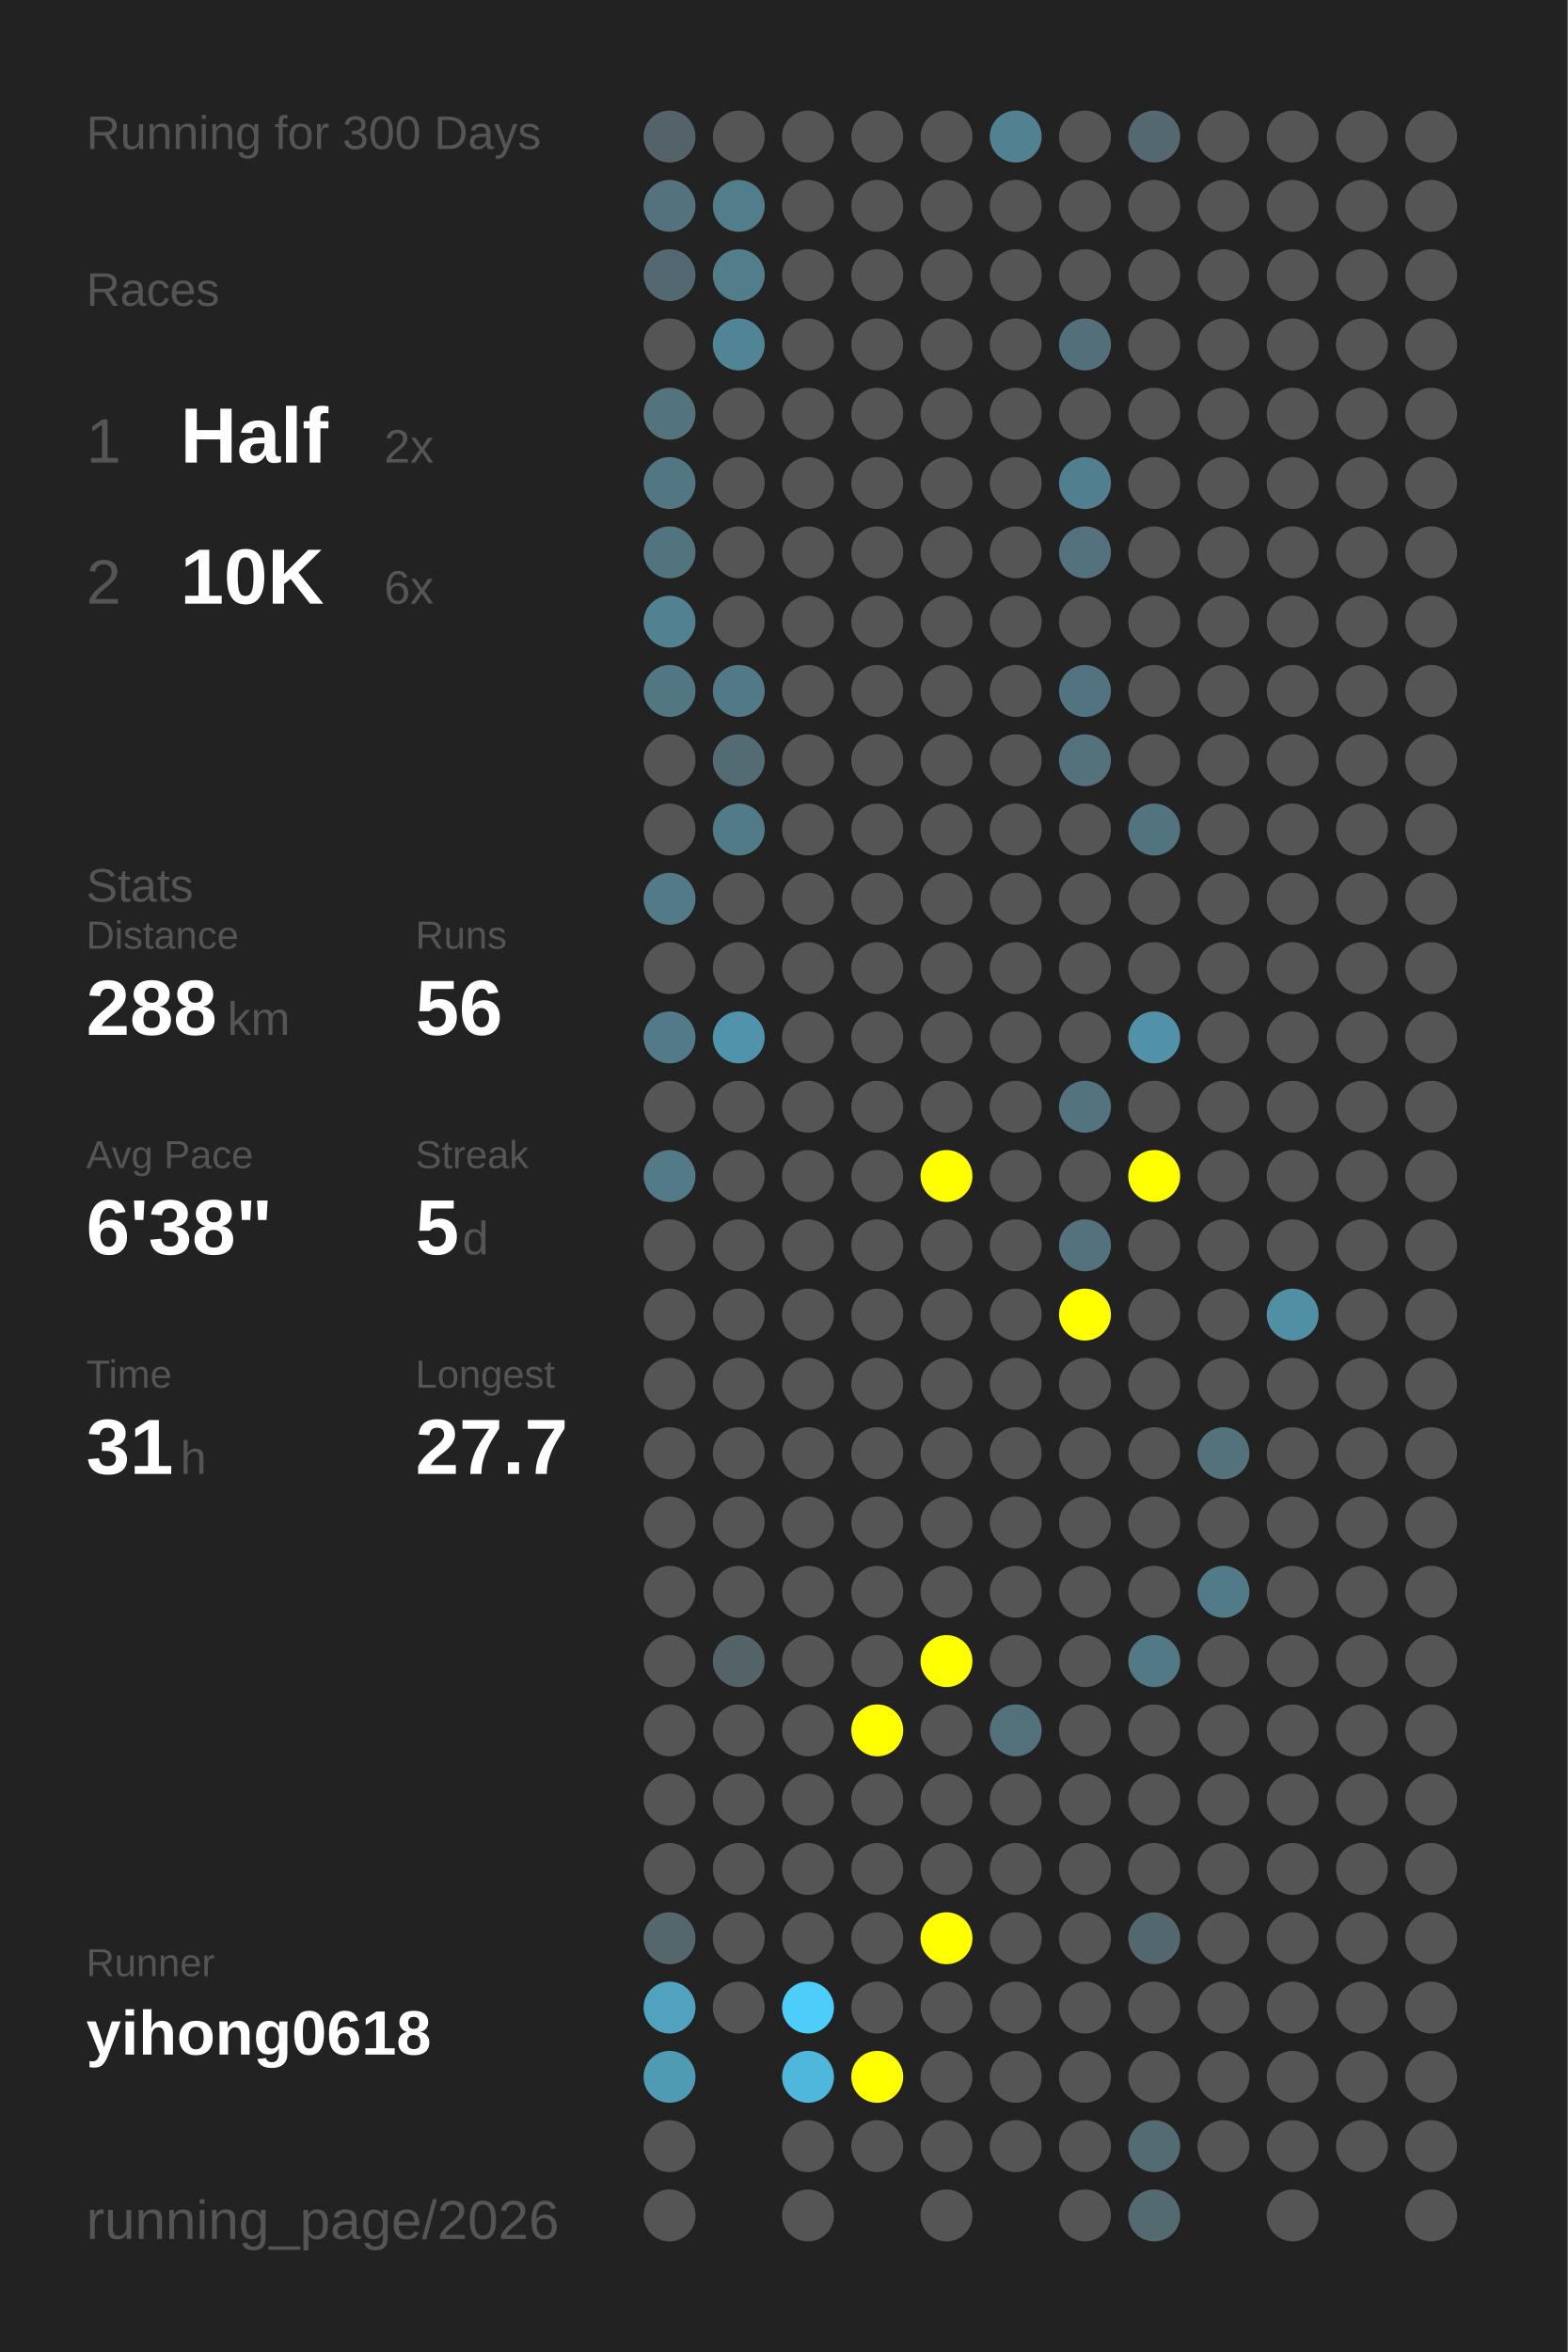
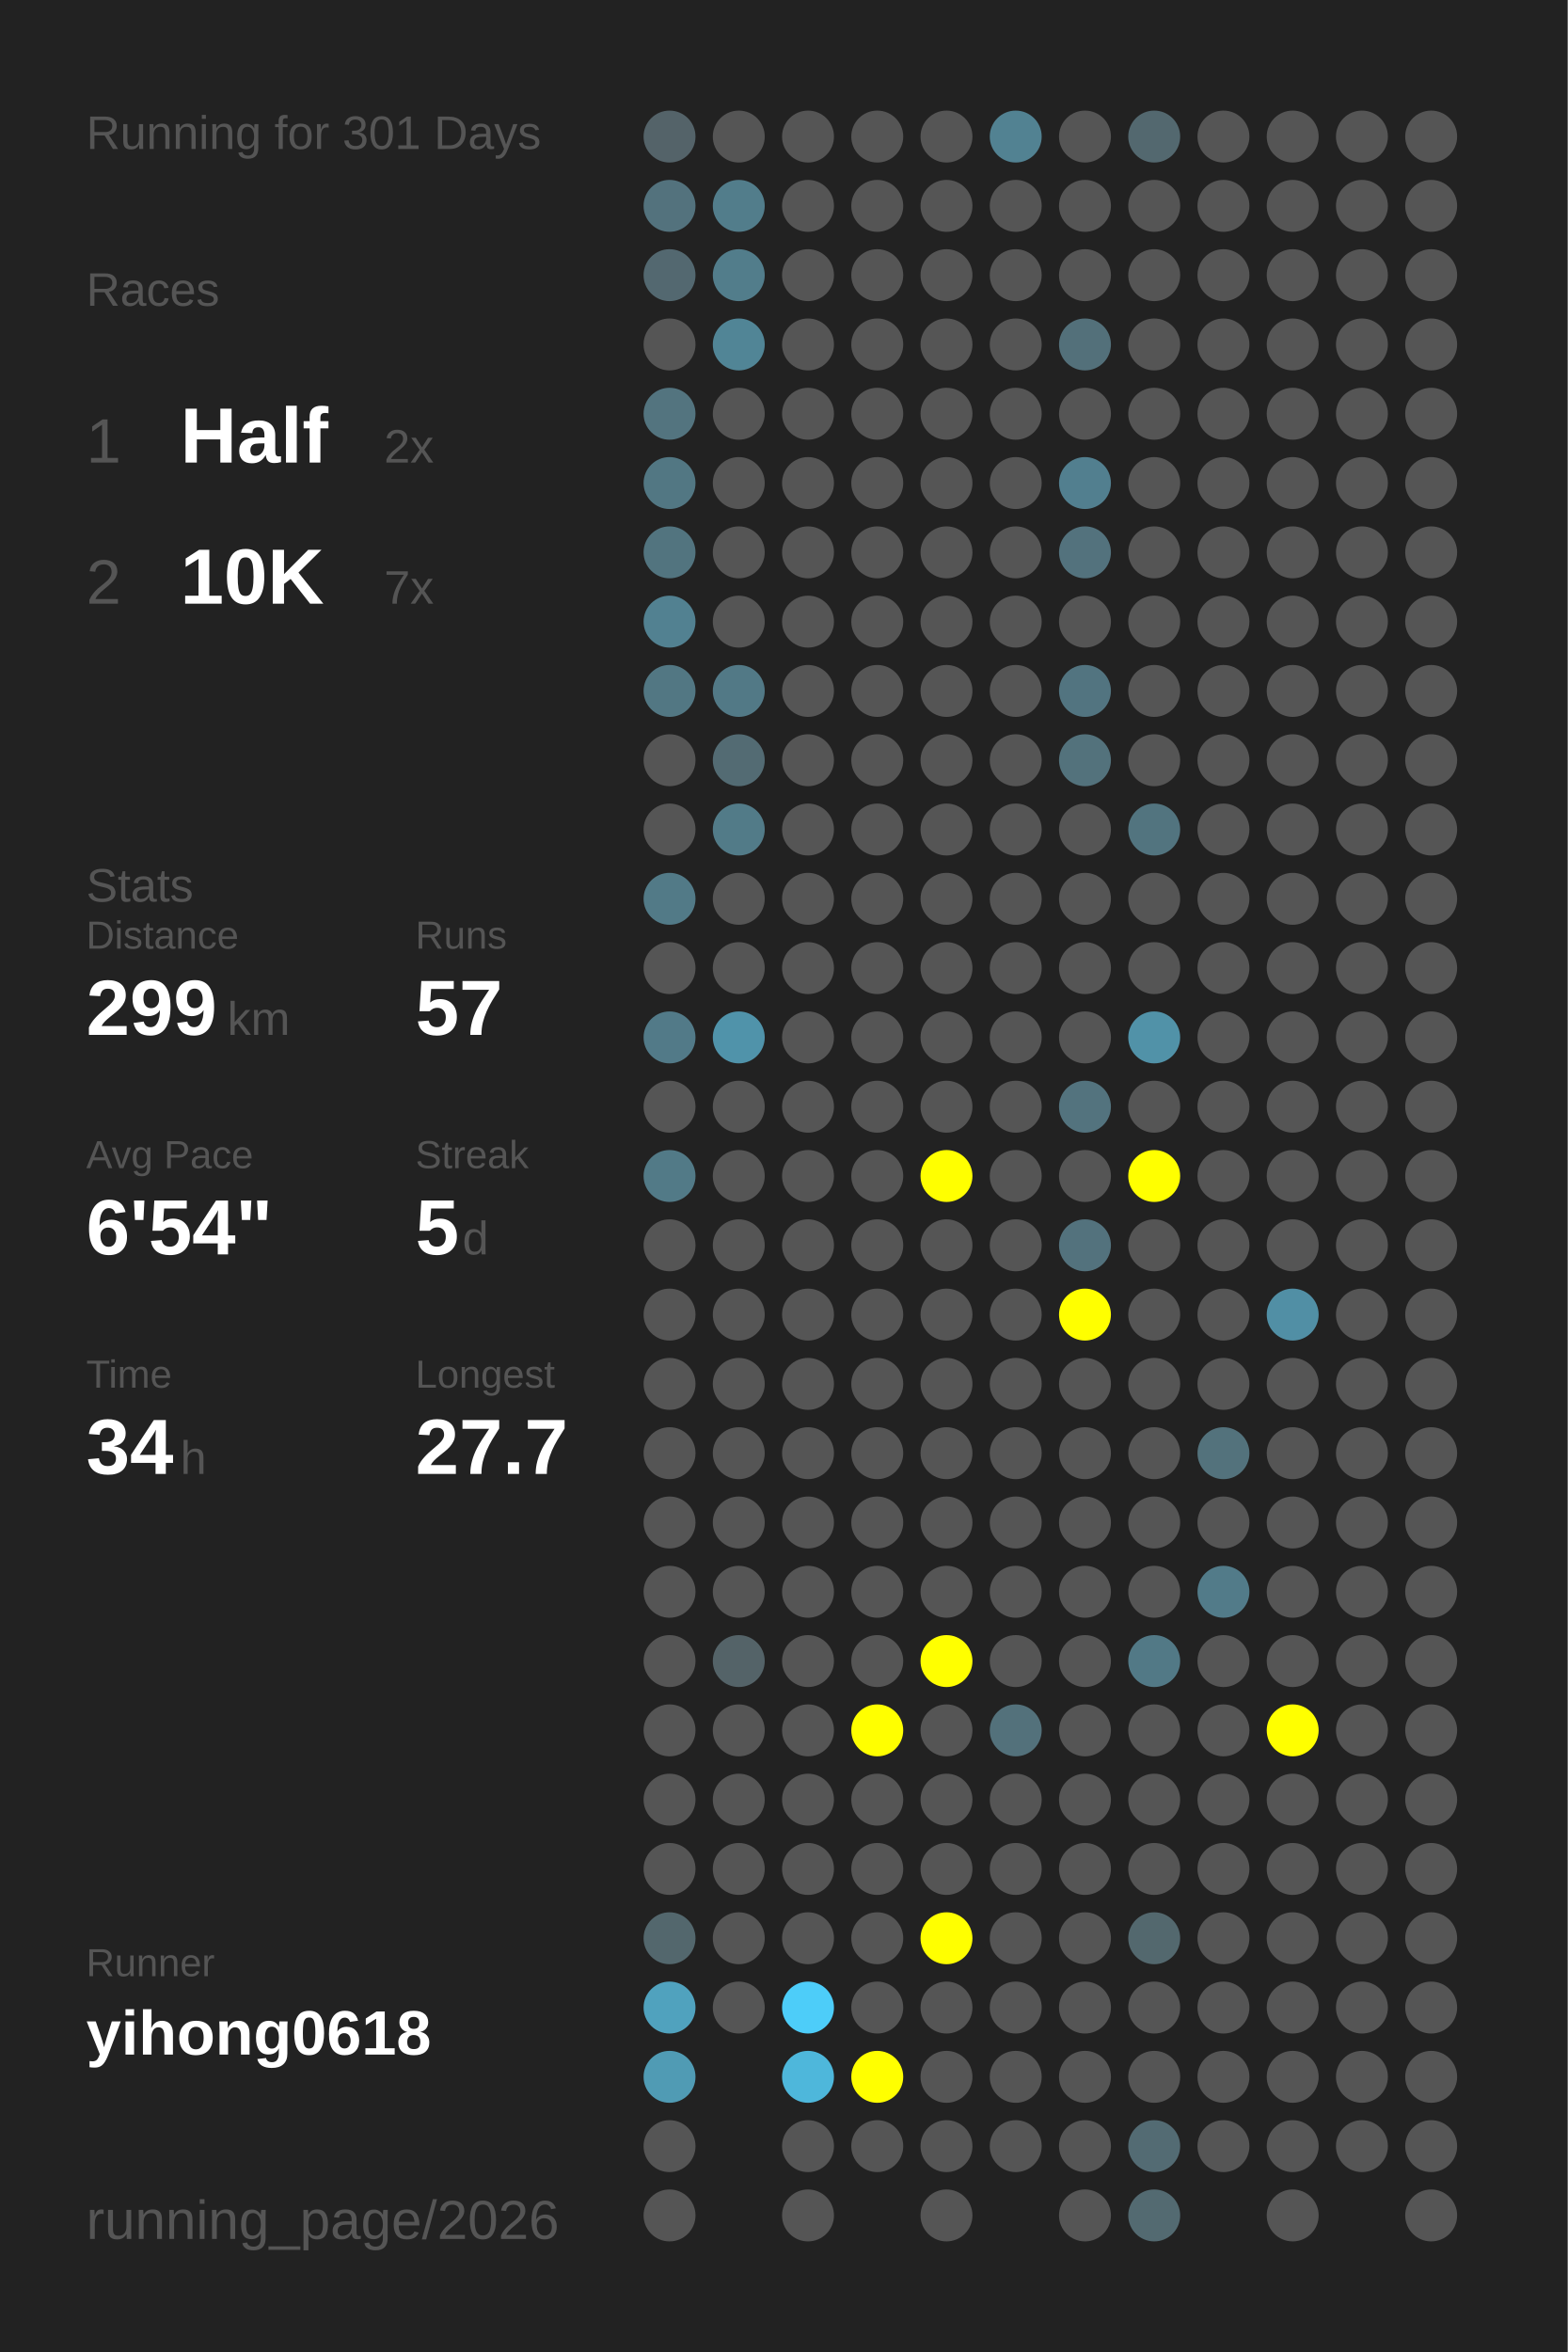
<svg xmlns="http://www.w3.org/2000/svg" baseProfile="full" height="300mm" version="1.1" viewBox="0,0,200,300" width="200mm">
  <defs />
  <rect fill="#222222" height="300" width="200" x="0" y="0" />
-   <text fill="#555555" style="font-size:6px; font-family:Arial;" x="11" y="19">Running for 300 Days</text>
+   <text fill="#555555" style="font-size:6px; font-family:Arial;" x="11" y="19">Running for 301 Days</text>
  <text fill="#555555" style="font-size:6px; font-family:Arial;" x="11" y="39">Races</text>
  <text fill="#555555" style="font-size:8px; font-family:Arial;" x="11" y="59">1</text>
  <text fill="#FFFFFF" style="font-size:10px; font-family:Arial; font-weight:bold;" x="23" y="59">Half</text>
  <text fill="#555555" style="font-size:6px; font-family:Arial;" x="49" y="59">2x</text>
  <text fill="#555555" style="font-size:8px; font-family:Arial;" x="11" y="77">2</text>
  <text fill="#FFFFFF" style="font-size:10px; font-family:Arial; font-weight:bold;" x="23" y="77">10K</text>
-   <text fill="#555555" style="font-size:6px; font-family:Arial;" x="49" y="77">6x</text>
+   <text fill="#555555" style="font-size:6px; font-family:Arial;" x="49" y="77">7x</text>
  <text fill="#555555" style="font-size:6px; font-family:Arial;" x="11" y="115">Stats</text>
  <text fill="#555555" style="font-size:5px; font-family:Arial;" x="11" y="121">Distance</text>
-   <text fill="#FFFFFF" style="font-size:10px; font-family:Arial; font-weight:bold;" x="11" y="132">288</text>
+   <text fill="#FFFFFF" style="font-size:10px; font-family:Arial; font-weight:bold;" x="11" y="132">299</text>
  <text fill="#555555" style="font-size:6px; font-family:Arial;" x="29" y="132">km</text>
  <text fill="#555555" style="font-size:5px; font-family:Arial;" x="53" y="121">Runs</text>
-   <text fill="#FFFFFF" style="font-size:10px; font-family:Arial; font-weight:bold;" x="53" y="132">56</text>
+   <text fill="#FFFFFF" style="font-size:10px; font-family:Arial; font-weight:bold;" x="53" y="132">57</text>
  <text fill="#555555" style="font-size:5px; font-family:Arial;" x="11" y="149">Avg Pace</text>
-   <text fill="#FFFFFF" style="font-size:10px; font-family:Arial; font-weight:bold;" x="11" y="160">6'38"</text>
+   <text fill="#FFFFFF" style="font-size:10px; font-family:Arial; font-weight:bold;" x="11" y="160">6'54"</text>
  <text fill="#555555" style="font-size:5px; font-family:Arial;" x="53" y="149">Streak</text>
  <text fill="#FFFFFF" style="font-size:10px; font-family:Arial; font-weight:bold;" x="53" y="160">5</text>
  <text fill="#555555" style="font-size:6px; font-family:Arial;" x="59" y="160">d</text>
  <text fill="#555555" style="font-size:5px; font-family:Arial;" x="11" y="177">Time</text>
-   <text fill="#FFFFFF" style="font-size:10px; font-family:Arial; font-weight:bold;" x="11" y="188">31</text>
+   <text fill="#FFFFFF" style="font-size:10px; font-family:Arial; font-weight:bold;" x="11" y="188">34</text>
  <text fill="#555555" style="font-size:6px; font-family:Arial;" x="23" y="188">h</text>
  <text fill="#555555" style="font-size:5px; font-family:Arial;" x="53" y="177">Longest</text>
  <text fill="#FFFFFF" style="font-size:10px; font-family:Arial; font-weight:bold;" x="53" y="188">27.7</text>
  <text fill="#555555" style="font-size:5px; font-family:Arial;" x="11" y="252.065">Runner</text>
  <text fill="#FFFFFF" style="font-size:8px; font-family:Arial; font-weight:bold;" x="11" y="262.065">yihong0618</text>
  <text fill="#555555" style="font-size:7px; font-family:Arial;" x="11" y="285.581">running_page/2026</text>
  <circle cx="85.417" cy="17.419" fill="#546369" r="3.312" />
  <circle cx="85.417" cy="26.258" fill="#53727d" r="3.312" />
  <circle cx="85.417" cy="35.097" fill="#536870" r="3.312" />
  <circle cx="85.417" cy="43.935" fill="#555555" r="3.312" />
  <circle cx="85.417" cy="52.774" fill="#53747f" r="3.312" />
  <circle cx="85.417" cy="61.613" fill="#527783" r="3.312" />
  <circle cx="85.417" cy="70.452" fill="#52747f" r="3.312" />
  <circle cx="85.417" cy="79.29" fill="#528191" r="3.312" />
  <circle cx="85.417" cy="88.129" fill="#527783" r="3.312" />
  <circle cx="85.417" cy="96.968" fill="#555555" r="3.312" />
  <circle cx="85.417" cy="105.806" fill="#555555" r="3.312" />
  <circle cx="85.417" cy="114.645" fill="#527a87" r="3.312" />
  <circle cx="85.417" cy="123.484" fill="#555555" r="3.312" />
  <circle cx="85.417" cy="132.323" fill="#527a88" r="3.312" />
  <circle cx="85.417" cy="141.161" fill="#555555" r="3.312" />
  <circle cx="85.417" cy="150" fill="#527a87" r="3.312" />
  <circle cx="85.417" cy="158.839" fill="#555555" r="3.312" />
  <circle cx="85.417" cy="167.677" fill="#555555" r="3.312" />
  <circle cx="85.417" cy="176.516" fill="#555555" r="3.312" />
  <circle cx="85.417" cy="185.355" fill="#555555" r="3.312" />
  <circle cx="85.417" cy="194.194" fill="#555555" r="3.312" />
  <circle cx="85.417" cy="203.032" fill="#555555" r="3.312" />
  <circle cx="85.417" cy="211.871" fill="#555555" r="3.312" />
  <circle cx="85.417" cy="220.71" fill="#555555" r="3.312" />
  <circle cx="85.417" cy="229.548" fill="#555555" r="3.312" />
  <circle cx="85.417" cy="238.387" fill="#555555" r="3.312" />
  <circle cx="85.417" cy="247.226" fill="#53676d" r="3.312" />
  <circle cx="85.417" cy="256.065" fill="#50a2be" r="3.312" />
  <circle cx="85.417" cy="264.903" fill="#509bb4" r="3.312" />
  <circle cx="85.417" cy="273.742" fill="#555555" r="3.312" />
  <circle cx="85.417" cy="282.581" fill="#555555" r="3.312" />
  <circle cx="94.25" cy="17.419" fill="#555555" r="3.312" />
  <circle cx="94.25" cy="26.258" fill="#527d8b" r="3.312" />
  <circle cx="94.25" cy="35.097" fill="#527d8b" r="3.312" />
  <circle cx="94.25" cy="43.935" fill="#518596" r="3.312" />
  <circle cx="94.25" cy="52.774" fill="#555555" r="3.312" />
  <circle cx="94.25" cy="61.613" fill="#555555" r="3.312" />
  <circle cx="94.25" cy="70.452" fill="#555555" r="3.312" />
  <circle cx="94.25" cy="79.29" fill="#555555" r="3.312" />
  <circle cx="94.25" cy="88.129" fill="#527986" r="3.312" />
  <circle cx="94.25" cy="96.968" fill="#536b73" r="3.312" />
  <circle cx="94.25" cy="105.806" fill="#527b88" r="3.312" />
  <circle cx="94.25" cy="114.645" fill="#555555" r="3.312" />
  <circle cx="94.25" cy="123.484" fill="#555555" r="3.312" />
  <circle cx="94.25" cy="132.323" fill="#5093aa" r="3.312" />
  <circle cx="94.25" cy="141.161" fill="#555555" r="3.312" />
  <circle cx="94.25" cy="150" fill="#555555" r="3.312" />
  <circle cx="94.25" cy="158.839" fill="#555555" r="3.312" />
  <circle cx="94.25" cy="167.677" fill="#555555" r="3.312" />
  <circle cx="94.25" cy="176.516" fill="#555555" r="3.312" />
  <circle cx="94.25" cy="185.355" fill="#555555" r="3.312" />
  <circle cx="94.25" cy="194.194" fill="#555555" r="3.312" />
  <circle cx="94.25" cy="203.032" fill="#555555" r="3.312" />
  <circle cx="94.25" cy="211.871" fill="#546368" r="3.312" />
  <circle cx="94.25" cy="220.71" fill="#555555" r="3.312" />
  <circle cx="94.25" cy="229.548" fill="#555555" r="3.312" />
  <circle cx="94.25" cy="238.387" fill="#555555" r="3.312" />
  <circle cx="94.25" cy="247.226" fill="#555555" r="3.312" />
  <circle cx="94.25" cy="256.065" fill="#555555" r="3.312" />
  <circle cx="103.083" cy="17.419" fill="#555555" r="3.312" />
  <circle cx="103.083" cy="26.258" fill="#555555" r="3.312" />
  <circle cx="103.083" cy="35.097" fill="#555555" r="3.312" />
  <circle cx="103.083" cy="43.935" fill="#555555" r="3.312" />
  <circle cx="103.083" cy="52.774" fill="#555555" r="3.312" />
  <circle cx="103.083" cy="61.613" fill="#555555" r="3.312" />
  <circle cx="103.083" cy="70.452" fill="#555555" r="3.312" />
  <circle cx="103.083" cy="79.29" fill="#555555" r="3.312" />
  <circle cx="103.083" cy="88.129" fill="#555555" r="3.312" />
  <circle cx="103.083" cy="96.968" fill="#555555" r="3.312" />
  <circle cx="103.083" cy="105.806" fill="#555555" r="3.312" />
  <circle cx="103.083" cy="114.645" fill="#555555" r="3.312" />
  <circle cx="103.083" cy="123.484" fill="#555555" r="3.312" />
  <circle cx="103.083" cy="132.323" fill="#555555" r="3.312" />
  <circle cx="103.083" cy="141.161" fill="#555555" r="3.312" />
  <circle cx="103.083" cy="150" fill="#555555" r="3.312" />
  <circle cx="103.083" cy="158.839" fill="#555555" r="3.312" />
  <circle cx="103.083" cy="167.677" fill="#555555" r="3.312" />
  <circle cx="103.083" cy="176.516" fill="#555555" r="3.312" />
  <circle cx="103.083" cy="185.355" fill="#555555" r="3.312" />
  <circle cx="103.083" cy="194.194" fill="#555555" r="3.312" />
  <circle cx="103.083" cy="203.032" fill="#555555" r="3.312" />
  <circle cx="103.083" cy="211.871" fill="#555555" r="3.312" />
  <circle cx="103.083" cy="220.71" fill="#555555" r="3.312" />
  <circle cx="103.083" cy="229.548" fill="#555555" r="3.312" />
  <circle cx="103.083" cy="238.387" fill="#555555" r="3.312" />
  <circle cx="103.083" cy="247.226" fill="#555555" r="3.312" />
  <circle cx="103.083" cy="256.065" fill="#4dcdf9" r="3.312" />
  <circle cx="103.083" cy="264.903" fill="#4eb7db" r="3.312" />
  <circle cx="103.083" cy="273.742" fill="#555555" r="3.312" />
  <circle cx="103.083" cy="282.581" fill="#555555" r="3.312" />
  <circle cx="111.917" cy="17.419" fill="#555555" r="3.312" />
  <circle cx="111.917" cy="26.258" fill="#555555" r="3.312" />
  <circle cx="111.917" cy="35.097" fill="#555555" r="3.312" />
  <circle cx="111.917" cy="43.935" fill="#555555" r="3.312" />
  <circle cx="111.917" cy="52.774" fill="#555555" r="3.312" />
  <circle cx="111.917" cy="61.613" fill="#555555" r="3.312" />
  <circle cx="111.917" cy="70.452" fill="#555555" r="3.312" />
  <circle cx="111.917" cy="79.29" fill="#555555" r="3.312" />
  <circle cx="111.917" cy="88.129" fill="#555555" r="3.312" />
  <circle cx="111.917" cy="96.968" fill="#555555" r="3.312" />
  <circle cx="111.917" cy="105.806" fill="#555555" r="3.312" />
  <circle cx="111.917" cy="114.645" fill="#555555" r="3.312" />
  <circle cx="111.917" cy="123.484" fill="#555555" r="3.312" />
  <circle cx="111.917" cy="132.323" fill="#555555" r="3.312" />
  <circle cx="111.917" cy="141.161" fill="#555555" r="3.312" />
  <circle cx="111.917" cy="150" fill="#555555" r="3.312" />
  <circle cx="111.917" cy="158.839" fill="#555555" r="3.312" />
  <circle cx="111.917" cy="167.677" fill="#555555" r="3.312" />
  <circle cx="111.917" cy="176.516" fill="#555555" r="3.312" />
  <circle cx="111.917" cy="185.355" fill="#555555" r="3.312" />
  <circle cx="111.917" cy="194.194" fill="#555555" r="3.312" />
  <circle cx="111.917" cy="203.032" fill="#555555" r="3.312" />
  <circle cx="111.917" cy="211.871" fill="#555555" r="3.312" />
  <circle cx="111.917" cy="220.71" fill="#FFFF00" r="3.312" />
  <circle cx="111.917" cy="229.548" fill="#555555" r="3.312" />
  <circle cx="111.917" cy="238.387" fill="#555555" r="3.312" />
  <circle cx="111.917" cy="247.226" fill="#555555" r="3.312" />
  <circle cx="111.917" cy="256.065" fill="#555555" r="3.312" />
  <circle cx="111.917" cy="264.903" fill="#FFFF00" r="3.312" />
  <circle cx="111.917" cy="273.742" fill="#555555" r="3.312" />
  <circle cx="120.75" cy="17.419" fill="#555555" r="3.312" />
  <circle cx="120.75" cy="26.258" fill="#555555" r="3.312" />
  <circle cx="120.75" cy="35.097" fill="#555555" r="3.312" />
  <circle cx="120.75" cy="43.935" fill="#555555" r="3.312" />
  <circle cx="120.75" cy="52.774" fill="#555555" r="3.312" />
  <circle cx="120.75" cy="61.613" fill="#555555" r="3.312" />
  <circle cx="120.75" cy="70.452" fill="#555555" r="3.312" />
  <circle cx="120.75" cy="79.29" fill="#555555" r="3.312" />
  <circle cx="120.75" cy="88.129" fill="#555555" r="3.312" />
  <circle cx="120.75" cy="96.968" fill="#555555" r="3.312" />
  <circle cx="120.75" cy="105.806" fill="#555555" r="3.312" />
  <circle cx="120.75" cy="114.645" fill="#555555" r="3.312" />
  <circle cx="120.75" cy="123.484" fill="#555555" r="3.312" />
  <circle cx="120.75" cy="132.323" fill="#555555" r="3.312" />
  <circle cx="120.75" cy="141.161" fill="#555555" r="3.312" />
  <circle cx="120.75" cy="150" fill="#FFFF00" r="3.312" />
  <circle cx="120.75" cy="158.839" fill="#555555" r="3.312" />
  <circle cx="120.75" cy="167.677" fill="#555555" r="3.312" />
  <circle cx="120.75" cy="176.516" fill="#555555" r="3.312" />
  <circle cx="120.75" cy="185.355" fill="#555555" r="3.312" />
  <circle cx="120.75" cy="194.194" fill="#555555" r="3.312" />
  <circle cx="120.75" cy="203.032" fill="#555555" r="3.312" />
  <circle cx="120.75" cy="211.871" fill="#FFFF00" r="3.312" />
  <circle cx="120.75" cy="220.71" fill="#555555" r="3.312" />
  <circle cx="120.75" cy="229.548" fill="#555555" r="3.312" />
  <circle cx="120.75" cy="238.387" fill="#555555" r="3.312" />
  <circle cx="120.75" cy="247.226" fill="#FFFF00" r="3.312" />
  <circle cx="120.75" cy="256.065" fill="#555555" r="3.312" />
  <circle cx="120.75" cy="264.903" fill="#555555" r="3.312" />
  <circle cx="120.75" cy="273.742" fill="#555555" r="3.312" />
  <circle cx="120.75" cy="282.581" fill="#555555" r="3.312" />
  <circle cx="129.583" cy="17.419" fill="#528292" r="3.312" />
  <circle cx="129.583" cy="26.258" fill="#555555" r="3.312" />
  <circle cx="129.583" cy="35.097" fill="#555555" r="3.312" />
  <circle cx="129.583" cy="43.935" fill="#555555" r="3.312" />
  <circle cx="129.583" cy="52.774" fill="#555555" r="3.312" />
  <circle cx="129.583" cy="61.613" fill="#555555" r="3.312" />
  <circle cx="129.583" cy="70.452" fill="#555555" r="3.312" />
  <circle cx="129.583" cy="79.29" fill="#555555" r="3.312" />
  <circle cx="129.583" cy="88.129" fill="#555555" r="3.312" />
  <circle cx="129.583" cy="96.968" fill="#555555" r="3.312" />
  <circle cx="129.583" cy="105.806" fill="#555555" r="3.312" />
  <circle cx="129.583" cy="114.645" fill="#555555" r="3.312" />
  <circle cx="129.583" cy="123.484" fill="#555555" r="3.312" />
  <circle cx="129.583" cy="132.323" fill="#555555" r="3.312" />
  <circle cx="129.583" cy="141.161" fill="#555555" r="3.312" />
  <circle cx="129.583" cy="150" fill="#555555" r="3.312" />
  <circle cx="129.583" cy="158.839" fill="#555555" r="3.312" />
  <circle cx="129.583" cy="167.677" fill="#555555" r="3.312" />
  <circle cx="129.583" cy="176.516" fill="#555555" r="3.312" />
  <circle cx="129.583" cy="185.355" fill="#555555" r="3.312" />
  <circle cx="129.583" cy="194.194" fill="#555555" r="3.312" />
  <circle cx="129.583" cy="203.032" fill="#555555" r="3.312" />
  <circle cx="129.583" cy="211.871" fill="#555555" r="3.312" />
  <circle cx="129.583" cy="220.71" fill="#53717b" r="3.312" />
  <circle cx="129.583" cy="229.548" fill="#555555" r="3.312" />
  <circle cx="129.583" cy="238.387" fill="#555555" r="3.312" />
  <circle cx="129.583" cy="247.226" fill="#555555" r="3.312" />
  <circle cx="129.583" cy="256.065" fill="#555555" r="3.312" />
  <circle cx="129.583" cy="264.903" fill="#555555" r="3.312" />
  <circle cx="129.583" cy="273.742" fill="#555555" r="3.312" />
  <circle cx="138.417" cy="17.419" fill="#555555" r="3.312" />
  <circle cx="138.417" cy="26.258" fill="#555555" r="3.312" />
  <circle cx="138.417" cy="35.097" fill="#555555" r="3.312" />
  <circle cx="138.417" cy="43.935" fill="#53707a" r="3.312" />
  <circle cx="138.417" cy="52.774" fill="#555555" r="3.312" />
  <circle cx="138.417" cy="61.613" fill="#527f8f" r="3.312" />
  <circle cx="138.417" cy="70.452" fill="#53727d" r="3.312" />
  <circle cx="138.417" cy="79.29" fill="#555555" r="3.312" />
  <circle cx="138.417" cy="88.129" fill="#527480" r="3.312" />
  <circle cx="138.417" cy="96.968" fill="#53727c" r="3.312" />
  <circle cx="138.417" cy="105.806" fill="#555555" r="3.312" />
  <circle cx="138.417" cy="114.645" fill="#555555" r="3.312" />
  <circle cx="138.417" cy="123.484" fill="#555555" r="3.312" />
  <circle cx="138.417" cy="132.323" fill="#555555" r="3.312" />
  <circle cx="138.417" cy="141.161" fill="#53737e" r="3.312" />
  <circle cx="138.417" cy="150" fill="#555555" r="3.312" />
  <circle cx="138.417" cy="158.839" fill="#53727d" r="3.312" />
  <circle cx="138.417" cy="167.677" fill="#FFFF00" r="3.312" />
  <circle cx="138.417" cy="176.516" fill="#555555" r="3.312" />
  <circle cx="138.417" cy="185.355" fill="#555555" r="3.312" />
  <circle cx="138.417" cy="194.194" fill="#555555" r="3.312" />
  <circle cx="138.417" cy="203.032" fill="#555555" r="3.312" />
  <circle cx="138.417" cy="211.871" fill="#555555" r="3.312" />
  <circle cx="138.417" cy="220.71" fill="#555555" r="3.312" />
  <circle cx="138.417" cy="229.548" fill="#555555" r="3.312" />
  <circle cx="138.417" cy="238.387" fill="#555555" r="3.312" />
  <circle cx="138.417" cy="247.226" fill="#555555" r="3.312" />
  <circle cx="138.417" cy="256.065" fill="#555555" r="3.312" />
  <circle cx="138.417" cy="264.903" fill="#555555" r="3.312" />
  <circle cx="138.417" cy="273.742" fill="#555555" r="3.312" />
  <circle cx="138.417" cy="282.581" fill="#555555" r="3.312" />
  <circle cx="147.25" cy="17.419" fill="#53686f" r="3.312" />
  <circle cx="147.25" cy="26.258" fill="#555555" r="3.312" />
  <circle cx="147.25" cy="35.097" fill="#555555" r="3.312" />
  <circle cx="147.25" cy="43.935" fill="#555555" r="3.312" />
  <circle cx="147.25" cy="52.774" fill="#555555" r="3.312" />
  <circle cx="147.25" cy="61.613" fill="#555555" r="3.312" />
  <circle cx="147.25" cy="70.452" fill="#555555" r="3.312" />
  <circle cx="147.25" cy="79.29" fill="#555555" r="3.312" />
  <circle cx="147.25" cy="88.129" fill="#555555" r="3.312" />
  <circle cx="147.25" cy="96.968" fill="#555555" r="3.312" />
  <circle cx="147.25" cy="105.806" fill="#52747f" r="3.312" />
  <circle cx="147.25" cy="114.645" fill="#555555" r="3.312" />
  <circle cx="147.25" cy="123.484" fill="#555555" r="3.312" />
  <circle cx="147.25" cy="132.323" fill="#5192a8" r="3.312" />
  <circle cx="147.25" cy="141.161" fill="#555555" r="3.312" />
  <circle cx="147.25" cy="150" fill="#FFFF00" r="3.312" />
  <circle cx="147.25" cy="158.839" fill="#555555" r="3.312" />
  <circle cx="147.25" cy="167.677" fill="#555555" r="3.312" />
  <circle cx="147.25" cy="176.516" fill="#555555" r="3.312" />
  <circle cx="147.25" cy="185.355" fill="#555555" r="3.312" />
  <circle cx="147.25" cy="194.194" fill="#555555" r="3.312" />
  <circle cx="147.25" cy="203.032" fill="#555555" r="3.312" />
  <circle cx="147.25" cy="211.871" fill="#527986" r="3.312" />
  <circle cx="147.25" cy="220.71" fill="#555555" r="3.312" />
  <circle cx="147.25" cy="229.548" fill="#555555" r="3.312" />
  <circle cx="147.25" cy="238.387" fill="#555555" r="3.312" />
  <circle cx="147.25" cy="247.226" fill="#53686e" r="3.312" />
  <circle cx="147.25" cy="256.065" fill="#555555" r="3.312" />
  <circle cx="147.25" cy="264.903" fill="#555555" r="3.312" />
  <circle cx="147.25" cy="273.742" fill="#536b73" r="3.312" />
  <circle cx="147.25" cy="282.581" fill="#536a71" r="3.312" />
  <circle cx="156.083" cy="17.419" fill="#555555" r="3.312" />
  <circle cx="156.083" cy="26.258" fill="#555555" r="3.312" />
  <circle cx="156.083" cy="35.097" fill="#555555" r="3.312" />
  <circle cx="156.083" cy="43.935" fill="#555555" r="3.312" />
  <circle cx="156.083" cy="52.774" fill="#555555" r="3.312" />
  <circle cx="156.083" cy="61.613" fill="#555555" r="3.312" />
  <circle cx="156.083" cy="70.452" fill="#555555" r="3.312" />
  <circle cx="156.083" cy="79.29" fill="#555555" r="3.312" />
  <circle cx="156.083" cy="88.129" fill="#555555" r="3.312" />
  <circle cx="156.083" cy="96.968" fill="#555555" r="3.312" />
  <circle cx="156.083" cy="105.806" fill="#555555" r="3.312" />
  <circle cx="156.083" cy="114.645" fill="#555555" r="3.312" />
  <circle cx="156.083" cy="123.484" fill="#555555" r="3.312" />
  <circle cx="156.083" cy="132.323" fill="#555555" r="3.312" />
  <circle cx="156.083" cy="141.161" fill="#555555" r="3.312" />
  <circle cx="156.083" cy="150" fill="#555555" r="3.312" />
  <circle cx="156.083" cy="158.839" fill="#555555" r="3.312" />
  <circle cx="156.083" cy="167.677" fill="#555555" r="3.312" />
  <circle cx="156.083" cy="176.516" fill="#555555" r="3.312" />
  <circle cx="156.083" cy="185.355" fill="#53727c" r="3.312" />
  <circle cx="156.083" cy="194.194" fill="#555555" r="3.312" />
  <circle cx="156.083" cy="203.032" fill="#527b89" r="3.312" />
  <circle cx="156.083" cy="211.871" fill="#555555" r="3.312" />
  <circle cx="156.083" cy="220.71" fill="#555555" r="3.312" />
  <circle cx="156.083" cy="229.548" fill="#555555" r="3.312" />
  <circle cx="156.083" cy="238.387" fill="#555555" r="3.312" />
  <circle cx="156.083" cy="247.226" fill="#555555" r="3.312" />
  <circle cx="156.083" cy="256.065" fill="#555555" r="3.312" />
  <circle cx="156.083" cy="264.903" fill="#555555" r="3.312" />
  <circle cx="156.083" cy="273.742" fill="#555555" r="3.312" />
  <circle cx="164.917" cy="17.419" fill="#555555" r="3.312" />
  <circle cx="164.917" cy="26.258" fill="#555555" r="3.312" />
  <circle cx="164.917" cy="35.097" fill="#555555" r="3.312" />
  <circle cx="164.917" cy="43.935" fill="#555555" r="3.312" />
  <circle cx="164.917" cy="52.774" fill="#555555" r="3.312" />
  <circle cx="164.917" cy="61.613" fill="#555555" r="3.312" />
  <circle cx="164.917" cy="70.452" fill="#555555" r="3.312" />
  <circle cx="164.917" cy="79.29" fill="#555555" r="3.312" />
  <circle cx="164.917" cy="88.129" fill="#555555" r="3.312" />
  <circle cx="164.917" cy="96.968" fill="#555555" r="3.312" />
  <circle cx="164.917" cy="105.806" fill="#555555" r="3.312" />
  <circle cx="164.917" cy="114.645" fill="#555555" r="3.312" />
  <circle cx="164.917" cy="123.484" fill="#555555" r="3.312" />
  <circle cx="164.917" cy="132.323" fill="#555555" r="3.312" />
  <circle cx="164.917" cy="141.161" fill="#555555" r="3.312" />
  <circle cx="164.917" cy="150" fill="#555555" r="3.312" />
  <circle cx="164.917" cy="158.839" fill="#555555" r="3.312" />
  <circle cx="164.917" cy="167.677" fill="#518fa5" r="3.312" />
  <circle cx="164.917" cy="176.516" fill="#555555" r="3.312" />
  <circle cx="164.917" cy="185.355" fill="#555555" r="3.312" />
  <circle cx="164.917" cy="194.194" fill="#555555" r="3.312" />
  <circle cx="164.917" cy="203.032" fill="#555555" r="3.312" />
  <circle cx="164.917" cy="211.871" fill="#555555" r="3.312" />
-   <circle cx="164.917" cy="220.71" fill="#555555" r="3.312" />
+   <circle cx="164.917" cy="220.71" fill="#FFFF00" r="3.312" />
  <circle cx="164.917" cy="229.548" fill="#555555" r="3.312" />
  <circle cx="164.917" cy="238.387" fill="#555555" r="3.312" />
  <circle cx="164.917" cy="247.226" fill="#555555" r="3.312" />
  <circle cx="164.917" cy="256.065" fill="#555555" r="3.312" />
  <circle cx="164.917" cy="264.903" fill="#555555" r="3.312" />
  <circle cx="164.917" cy="273.742" fill="#555555" r="3.312" />
  <circle cx="164.917" cy="282.581" fill="#555555" r="3.312" />
  <circle cx="173.75" cy="17.419" fill="#555555" r="3.312" />
  <circle cx="173.75" cy="26.258" fill="#555555" r="3.312" />
  <circle cx="173.75" cy="35.097" fill="#555555" r="3.312" />
  <circle cx="173.75" cy="43.935" fill="#555555" r="3.312" />
  <circle cx="173.75" cy="52.774" fill="#555555" r="3.312" />
  <circle cx="173.75" cy="61.613" fill="#555555" r="3.312" />
  <circle cx="173.75" cy="70.452" fill="#555555" r="3.312" />
  <circle cx="173.75" cy="79.29" fill="#555555" r="3.312" />
  <circle cx="173.75" cy="88.129" fill="#555555" r="3.312" />
  <circle cx="173.75" cy="96.968" fill="#555555" r="3.312" />
  <circle cx="173.75" cy="105.806" fill="#555555" r="3.312" />
  <circle cx="173.75" cy="114.645" fill="#555555" r="3.312" />
  <circle cx="173.75" cy="123.484" fill="#555555" r="3.312" />
  <circle cx="173.75" cy="132.323" fill="#555555" r="3.312" />
  <circle cx="173.75" cy="141.161" fill="#555555" r="3.312" />
  <circle cx="173.75" cy="150" fill="#555555" r="3.312" />
  <circle cx="173.75" cy="158.839" fill="#555555" r="3.312" />
  <circle cx="173.75" cy="167.677" fill="#555555" r="3.312" />
  <circle cx="173.75" cy="176.516" fill="#555555" r="3.312" />
  <circle cx="173.75" cy="185.355" fill="#555555" r="3.312" />
  <circle cx="173.75" cy="194.194" fill="#555555" r="3.312" />
  <circle cx="173.75" cy="203.032" fill="#555555" r="3.312" />
  <circle cx="173.75" cy="211.871" fill="#555555" r="3.312" />
  <circle cx="173.75" cy="220.71" fill="#555555" r="3.312" />
  <circle cx="173.75" cy="229.548" fill="#555555" r="3.312" />
  <circle cx="173.75" cy="238.387" fill="#555555" r="3.312" />
  <circle cx="173.75" cy="247.226" fill="#555555" r="3.312" />
  <circle cx="173.75" cy="256.065" fill="#555555" r="3.312" />
  <circle cx="173.75" cy="264.903" fill="#555555" r="3.312" />
  <circle cx="173.75" cy="273.742" fill="#555555" r="3.312" />
  <circle cx="182.583" cy="17.419" fill="#555555" r="3.312" />
  <circle cx="182.583" cy="26.258" fill="#555555" r="3.312" />
  <circle cx="182.583" cy="35.097" fill="#555555" r="3.312" />
  <circle cx="182.583" cy="43.935" fill="#555555" r="3.312" />
  <circle cx="182.583" cy="52.774" fill="#555555" r="3.312" />
  <circle cx="182.583" cy="61.613" fill="#555555" r="3.312" />
  <circle cx="182.583" cy="70.452" fill="#555555" r="3.312" />
  <circle cx="182.583" cy="79.29" fill="#555555" r="3.312" />
  <circle cx="182.583" cy="88.129" fill="#555555" r="3.312" />
  <circle cx="182.583" cy="96.968" fill="#555555" r="3.312" />
  <circle cx="182.583" cy="105.806" fill="#555555" r="3.312" />
  <circle cx="182.583" cy="114.645" fill="#555555" r="3.312" />
  <circle cx="182.583" cy="123.484" fill="#555555" r="3.312" />
  <circle cx="182.583" cy="132.323" fill="#555555" r="3.312" />
  <circle cx="182.583" cy="141.161" fill="#555555" r="3.312" />
  <circle cx="182.583" cy="150" fill="#555555" r="3.312" />
  <circle cx="182.583" cy="158.839" fill="#555555" r="3.312" />
  <circle cx="182.583" cy="167.677" fill="#555555" r="3.312" />
  <circle cx="182.583" cy="176.516" fill="#555555" r="3.312" />
  <circle cx="182.583" cy="185.355" fill="#555555" r="3.312" />
  <circle cx="182.583" cy="194.194" fill="#555555" r="3.312" />
  <circle cx="182.583" cy="203.032" fill="#555555" r="3.312" />
  <circle cx="182.583" cy="211.871" fill="#555555" r="3.312" />
  <circle cx="182.583" cy="220.71" fill="#555555" r="3.312" />
  <circle cx="182.583" cy="229.548" fill="#555555" r="3.312" />
  <circle cx="182.583" cy="238.387" fill="#555555" r="3.312" />
  <circle cx="182.583" cy="247.226" fill="#555555" r="3.312" />
  <circle cx="182.583" cy="256.065" fill="#555555" r="3.312" />
  <circle cx="182.583" cy="264.903" fill="#555555" r="3.312" />
  <circle cx="182.583" cy="273.742" fill="#555555" r="3.312" />
  <circle cx="182.583" cy="282.581" fill="#555555" r="3.312" />
</svg>
